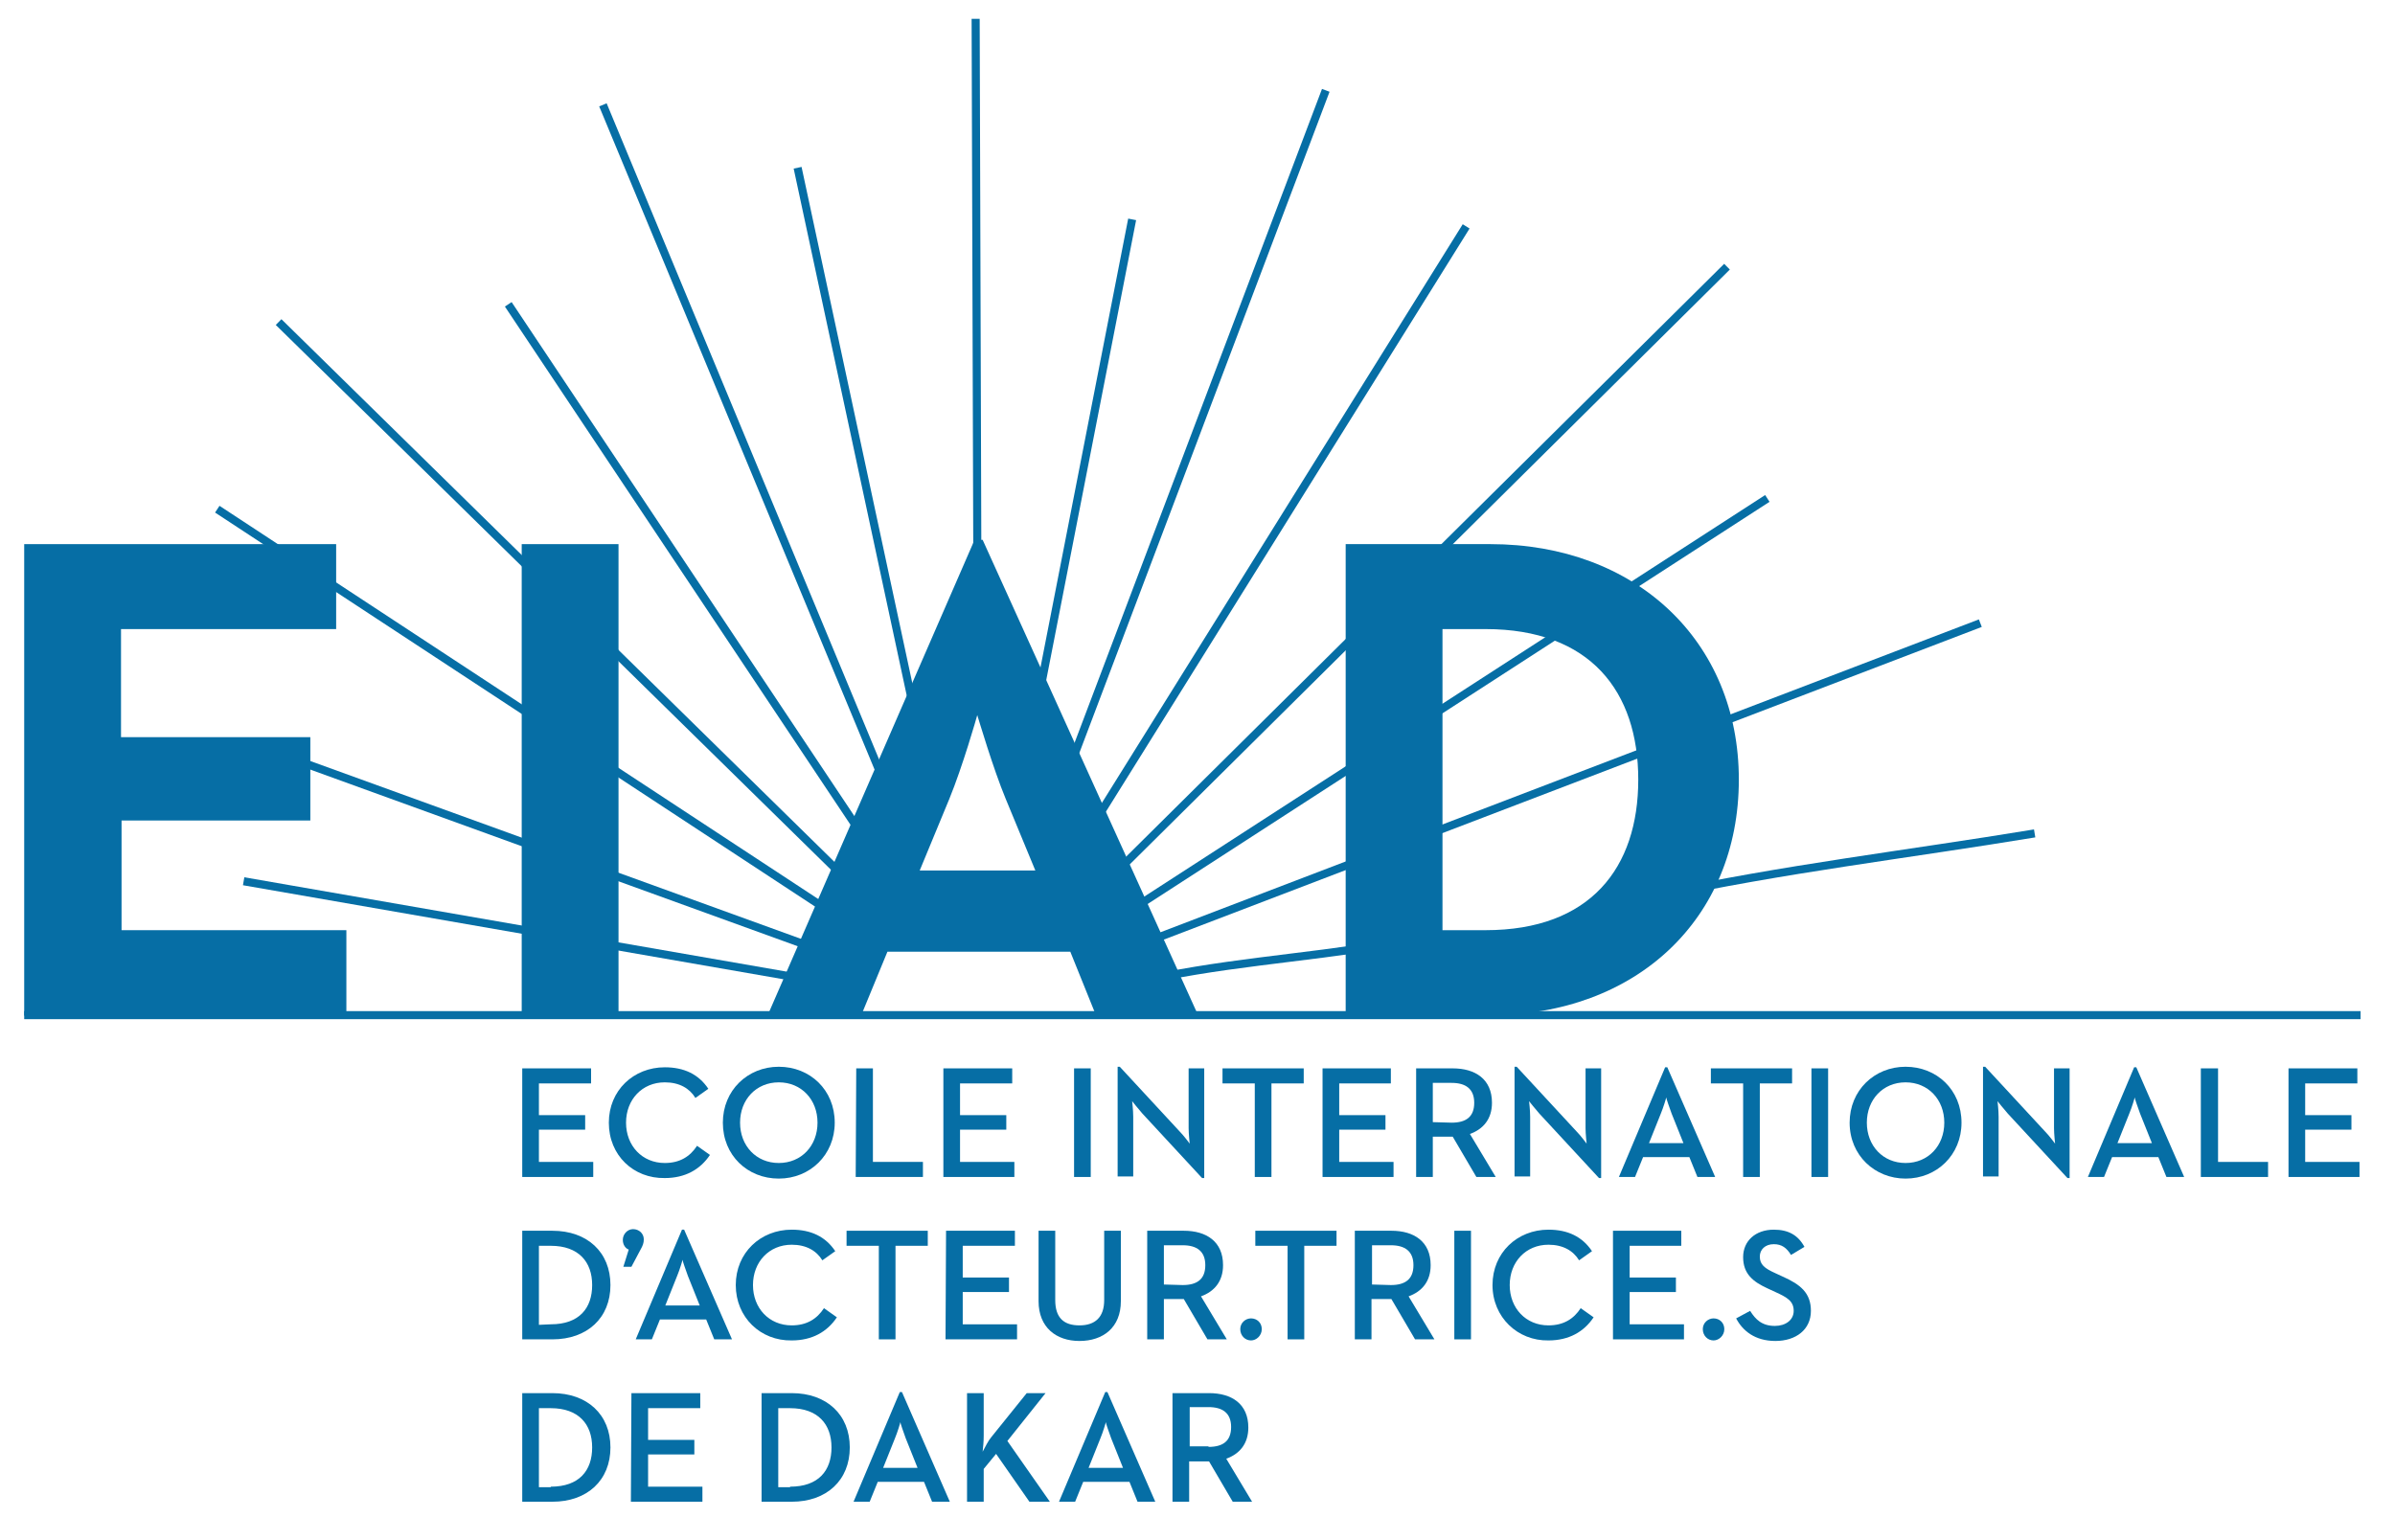
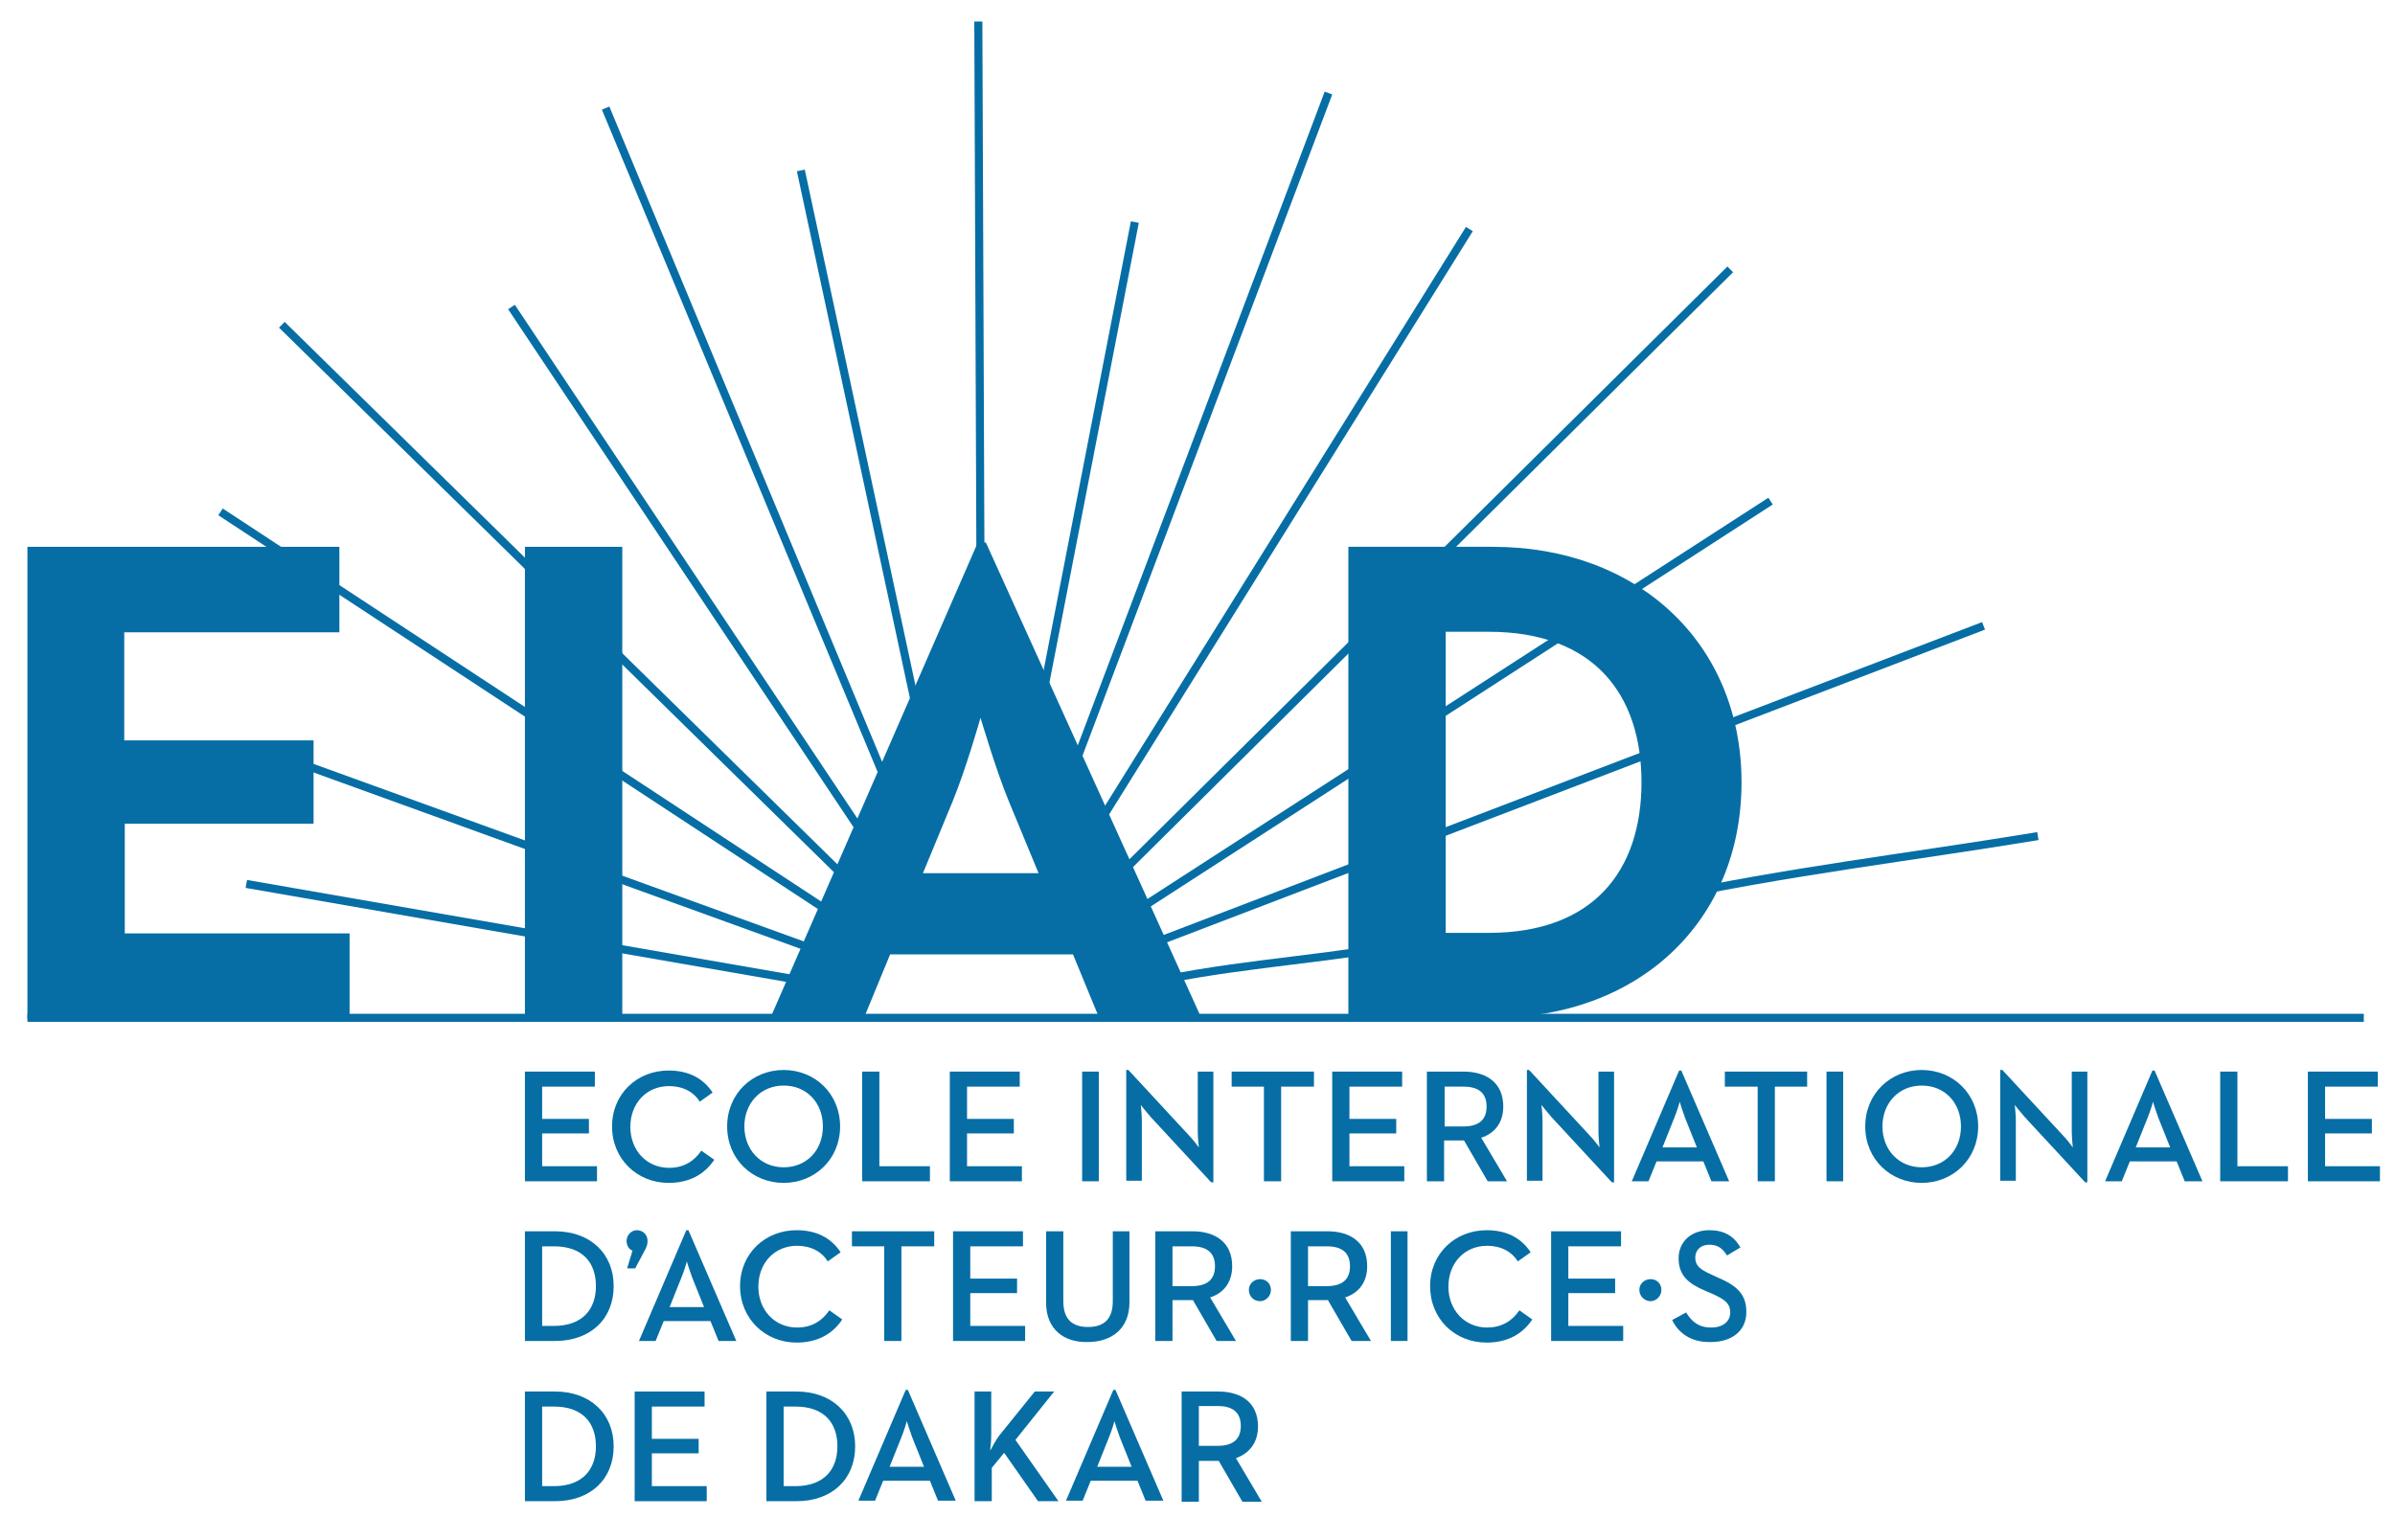
<svg xmlns="http://www.w3.org/2000/svg" version="1.1" id="Calque_1" x="0px" y="0px" viewBox="0 0 445.3 286.4" style="enable-background:new 0 0 445.3 286.4;" xml:space="preserve">
  <style type="text/css">
- 	.st0{fill:#066EA5;}
- 	.st1{fill:none;stroke:#066EA5;stroke-width:1.5;stroke-miterlimit:10;}
+ 	.st0{fill:none;stroke:#066EA5;stroke-width:1.5;stroke-miterlimit:10;}
+ 	.st1{fill:#066EA5;}
</style>
  <g>
-     <g>
-       <g>
-         <path class="st0" d="M97.1,198.7h12.8v2.8h-9.7v5.9h8.6v2.7h-8.6v6h10.1v2.8H97.1V198.7z" />
-         <path class="st0" d="M113.2,208.8c0-6,4.6-10.3,10.4-10.3c3.6,0,6.3,1.3,8.1,4l-2.4,1.7c-1.1-1.8-3-2.9-5.7-2.9     c-4.2,0-7.2,3.2-7.2,7.5s3,7.5,7.2,7.5c2.8,0,4.7-1.2,6-3.2l2.4,1.7c-1.8,2.7-4.6,4.3-8.4,4.3     C117.8,219.2,113.2,214.9,113.2,208.8z" />
-         <path class="st0" d="M134.4,208.8c0-6,4.6-10.4,10.4-10.4c5.8,0,10.4,4.3,10.4,10.4c0,6-4.6,10.4-10.4,10.4     S134.4,214.9,134.4,208.8z M152,208.8c0-4.3-3-7.5-7.2-7.5s-7.2,3.2-7.2,7.5s3,7.5,7.2,7.5S152,213.1,152,208.8z" />
-         <path class="st0" d="M159.2,198.7h3.1v17.4h9.3v2.8h-12.5L159.2,198.7L159.2,198.7z" />
-         <path class="st0" d="M175.4,198.7h12.8v2.8h-9.7v5.9h8.6v2.7h-8.6v6h10.1v2.8h-13.2L175.4,198.7L175.4,198.7z" />
-         <path class="st0" d="M199.7,198.7h3.1v20.2h-3.1V198.7z" />
-         <path class="st0" d="M212.4,207.1c-0.8-0.9-1.9-2.3-1.9-2.3s0.2,1.7,0.2,2.9v11.1h-2.9v-20.4h0.4l11.1,12     c0.8,0.8,1.9,2.3,1.9,2.3s-0.2-1.8-0.2-2.9v-11.1h2.9v20.4h-0.4L212.4,207.1z" />
-         <path class="st0" d="M233.3,201.5h-6v-2.8h15.1v2.8h-6v17.4h-3.1V201.5z" />
-         <path class="st0" d="M245.8,198.7h12.8v2.8H249v5.9h8.6v2.7H249v6h10.1v2.8h-13.2v-20.2H245.8z" />
-         <path class="st0" d="M263.3,198.7h6.8c4.2,0,7.3,2,7.3,6.4c0,3-1.6,4.9-4.1,5.8l4.8,8h-3.6l-4.4-7.5h-3.7v7.5h-3.1L263.3,198.7     L263.3,198.7z M269.9,208.8c2.7,0,4.2-1.1,4.2-3.7c0-2.6-1.6-3.7-4.2-3.7h-3.5v7.3L269.9,208.8L269.9,208.8z" />
-         <path class="st0" d="M286.2,207.1c-0.8-0.9-1.9-2.3-1.9-2.3s0.2,1.7,0.2,2.9v11.1h-2.9v-20.4h0.4l11.1,12     c0.8,0.8,1.9,2.3,1.9,2.3s-0.2-1.8-0.2-2.9v-11.1h2.9v20.4h-0.4L286.2,207.1z" />
-         <path class="st0" d="M309.6,198.5h0.4l8.9,20.4h-3.3l-1.5-3.7h-8.6l-1.5,3.7h-3L309.6,198.5z M313,212.6l-2.2-5.5     c-0.4-1.1-1-2.8-1-3c0,0.1-0.5,1.8-1,3l-2.2,5.5H313z" />
-         <path class="st0" d="M324.1,201.5h-6v-2.8h15.1v2.8h-6v17.4h-3.1V201.5z" />
-         <path class="st0" d="M336.8,198.7h3.1v20.2h-3.1V198.7z" />
-         <path class="st0" d="M343.9,208.8c0-6,4.6-10.4,10.4-10.4s10.4,4.3,10.4,10.4c0,6-4.6,10.4-10.4,10.4     C348.6,219.2,343.9,214.9,343.9,208.8z M361.5,208.8c0-4.3-3-7.5-7.2-7.5s-7.2,3.2-7.2,7.5s3,7.5,7.2,7.5     S361.5,213.1,361.5,208.8z" />
-         <path class="st0" d="M373.3,207.1c-0.8-0.9-1.9-2.3-1.9-2.3s0.2,1.7,0.2,2.9v11.1h-2.9v-20.4h0.4l11.1,12     c0.8,0.8,1.9,2.3,1.9,2.3s-0.2-1.8-0.2-2.9v-11.1h2.9v20.4h-0.4L373.3,207.1z" />
-         <path class="st0" d="M396.8,198.5h0.4l8.9,20.4h-3.3l-1.5-3.7h-8.6l-1.5,3.7h-3L396.8,198.5z M400.1,212.6l-2.2-5.5     c-0.4-1.1-1-2.8-1-3c0,0.1-0.5,1.8-1,3l-2.2,5.5H400.1z" />
-         <path class="st0" d="M409.3,198.7h3.1v17.4h9.3v2.8h-12.5v-20.2H409.3z" />
-         <path class="st0" d="M425.5,198.7h12.8v2.8h-9.7v5.9h8.6v2.7h-8.6v6h10.1v2.8h-13.2L425.5,198.7L425.5,198.7z" />
-         <path class="st0" d="M97.1,228.9h5.6c6.5,0,10.8,4,10.8,10.1s-4.3,10.1-10.8,10.1h-5.6V228.9z M102.4,246.3c5.3,0,7.7-3,7.7-7.3     s-2.5-7.3-7.7-7.3h-2.2v14.7L102.4,246.3L102.4,246.3z" />
-         <path class="st0" d="M116.9,232.4c-0.6-0.2-1.1-0.9-1.1-1.8c0-1.1,0.9-2,1.9-2c1.1,0,2,0.8,2,1.9c0,0.7-0.2,1.2-0.6,1.9l-1.7,3.2     h-1.5L116.9,232.4z" />
-         <path class="st0" d="M126.8,228.7h0.4l8.9,20.4h-3.3l-1.5-3.7h-8.6l-1.5,3.7h-3L126.8,228.7z M130.1,242.8l-2.2-5.5     c-0.4-1.1-1-2.8-1-3c0,0.1-0.5,1.8-1,3l-2.2,5.5H130.1z" />
-         <path class="st0" d="M136.8,239c0-6,4.6-10.3,10.4-10.3c3.6,0,6.3,1.3,8.1,4l-2.4,1.7c-1.1-1.8-3-2.9-5.7-2.9     c-4.2,0-7.2,3.2-7.2,7.5s3,7.5,7.2,7.5c2.8,0,4.7-1.2,6-3.2l2.4,1.7c-1.8,2.7-4.6,4.3-8.4,4.3C141.4,249.4,136.8,245,136.8,239z" />
-         <path class="st0" d="M163.4,231.7h-6v-2.8h15.1v2.8h-6v17.4h-3.1V231.7z" />
-         <path class="st0" d="M175.9,228.9h12.8v2.8H179v5.9h8.6v2.7H179v6h10.1v2.8h-13.3L175.9,228.9L175.9,228.9z" />
-         <path class="st0" d="M193.1,242v-13.1h3.1v12.9c0,3.3,1.6,4.7,4.5,4.7s4.6-1.5,4.6-4.7v-12.9h3.1V242c0,4.9-3.3,7.4-7.7,7.4     C196.4,249.4,193.1,246.9,193.1,242z" />
-         <path class="st0" d="M213.3,228.9h6.8c4.2,0,7.3,2,7.3,6.4c0,3-1.6,4.9-4.1,5.8l4.8,8h-3.6l-4.4-7.5h-3.7v7.5h-3.1V228.9z      M219.9,239c2.7,0,4.2-1.1,4.2-3.7c0-2.6-1.6-3.7-4.2-3.7h-3.5v7.3L219.9,239L219.9,239z" />
-         <path class="st0" d="M230.6,247.2c0-1.2,1-2,2-2c1.1,0,2,0.8,2,2s-1,2.1-2,2.1C231.5,249.3,230.6,248.4,230.6,247.2z" />
-         <path class="st0" d="M239.4,231.7h-6v-2.8h15.1v2.8h-6v17.4h-3.1V231.7z" />
-         <path class="st0" d="M251.9,228.9h6.8c4.2,0,7.3,2,7.3,6.4c0,3-1.6,4.9-4.1,5.8l4.8,8h-3.6l-4.4-7.5H255v7.5h-3.1V228.9     L251.9,228.9z M258.6,239c2.7,0,4.2-1.1,4.2-3.7c0-2.6-1.6-3.7-4.2-3.7h-3.5v7.3L258.6,239L258.6,239z" />
-         <path class="st0" d="M270.4,228.9h3.1v20.2h-3.1V228.9z" />
-         <path class="st0" d="M277.5,239c0-6,4.6-10.3,10.4-10.3c3.6,0,6.3,1.3,8.1,4l-2.4,1.7c-1.1-1.8-3-2.9-5.7-2.9     c-4.2,0-7.2,3.2-7.2,7.5s3,7.5,7.2,7.5c2.8,0,4.7-1.2,6-3.2l2.4,1.7c-1.8,2.7-4.6,4.3-8.4,4.3C282.2,249.4,277.5,245,277.5,239z" />
-         <path class="st0" d="M299.8,228.9h12.8v2.8H303v5.9h8.6v2.7H303v6h10.1v2.8h-13.2v-20.2H299.8z" />
-         <path class="st0" d="M316.6,247.2c0-1.2,1-2,2-2c1.1,0,2,0.8,2,2s-1,2.1-2,2.1C317.5,249.3,316.6,248.4,316.6,247.2z" />
-         <path class="st0" d="M322.8,245.2l2.6-1.4c1,1.6,2.2,2.8,4.6,2.8c2,0,3.5-1.1,3.5-2.8c0-1.8-1.2-2.5-3.4-3.5l-1.3-0.6     c-2.9-1.3-4.7-2.8-4.7-5.9c0-3,2.3-5.1,5.7-5.1c2.7,0,4.5,1,5.7,3.2l-2.5,1.5c-0.8-1.3-1.7-2-3.2-2c-1.6,0-2.6,1-2.6,2.3     c0,1.5,0.9,2.2,2.9,3.1l1.3,0.6c3.4,1.5,5.3,3.1,5.3,6.4c0,3.5-2.8,5.6-6.6,5.6C326.3,249.4,324,247.5,322.8,245.2z" />
-         <path class="st0" d="M97.1,259.1h5.6c6.5,0,10.8,4,10.8,10.1s-4.3,10.1-10.8,10.1h-5.6V259.1z M102.4,276.5c5.3,0,7.7-3,7.7-7.3     s-2.5-7.3-7.7-7.3h-2.2v14.7h2.2V276.5z" />
-         <path class="st0" d="M117.4,259.1h12.8v2.8h-9.7v5.9h8.6v2.7h-8.6v6h10.1v2.8h-13.3L117.4,259.1L117.4,259.1z" />
-         <path class="st0" d="M141.6,259.1h5.6c6.5,0,10.8,4,10.8,10.1s-4.3,10.1-10.8,10.1h-5.6V259.1z M146.9,276.5c5.3,0,7.7-3,7.7-7.3     s-2.5-7.3-7.7-7.3h-2.2v14.7h2.2V276.5z" />
-         <path class="st0" d="M167.3,258.9h0.4l8.9,20.4h-3.3l-1.5-3.7h-8.6l-1.5,3.7h-3L167.3,258.9z M170.6,273l-2.2-5.5     c-0.4-1.1-1-2.8-1-3c0,0.1-0.5,1.8-1,3l-2.2,5.5H170.6z" />
-         <path class="st0" d="M179.8,259.1h3.1v7.9c0,1-0.1,2.2-0.2,3c0.5-0.9,1-2,1.6-2.7l6.6-8.2h3.5l-7.1,8.9l7.9,11.3h-3.8l-6.2-8.9     l-2.3,2.8v6.1h-3.1V259.1z" />
-         <path class="st0" d="M205.5,258.9h0.4l8.9,20.4h-3.3l-1.5-3.7h-8.6l-1.5,3.7h-3L205.5,258.9z M208.8,273l-2.2-5.5     c-0.4-1.1-1-2.8-1-3c0,0.1-0.5,1.8-1,3l-2.2,5.5H208.8z" />
-         <path class="st0" d="M218,259.1h6.8c4.2,0,7.3,2,7.3,6.4c0,3-1.6,4.9-4.1,5.8l4.8,8h-3.6l-4.4-7.5h-3.7v7.5H218V259.1z      M224.7,269.1c2.7,0,4.2-1.1,4.2-3.7s-1.6-3.7-4.2-3.7h-3.5v7.3h3.5V269.1z" />
-       </g>
-       <g>
-         <line class="st1" x1="181.4" y1="3.5" x2="181.8" y2="131.6" />
-         <line class="st1" x1="321.1" y1="49.6" x2="202.5" y2="167.2" />
-         <line class="st1" x1="51.8" y1="59.9" x2="160.5" y2="166.6" />
-         <line class="st1" x1="368.2" y1="115.9" x2="209.2" y2="176.7" />
-         <path class="st1" d="M257.9,175.6c-15.7,2.7-31.8,3.5-47.4,7.3" />
-         <path class="st1" d="M378.3,155c-23.6,3.9-46.8,6.6-70.3,11.7" />
-         <line class="st1" x1="112.1" y1="19.5" x2="167.6" y2="153.2" />
-         <line class="st1" x1="94.5" y1="56.6" x2="164.1" y2="161" />
-         <line class="st1" x1="148.3" y1="31.2" x2="172.3" y2="143.1" />
-         <line class="st1" x1="210.5" y1="40.8" x2="192" y2="135.5" />
-         <line class="st1" x1="272.6" y1="42.1" x2="200.6" y2="157.6" />
-         <line class="st1" x1="328.6" y1="92.7" x2="207.1" y2="171.3" />
-         <line class="st1" x1="40.4" y1="94.7" x2="157" y2="171.3" />
-         <line class="st1" x1="246.5" y1="16.8" x2="194.9" y2="153.2" />
-         <line class="st1" x1="158" y1="178.7" x2="50.7" y2="139.8" />
-         <line class="st1" x1="153.9" y1="182.8" x2="45.3" y2="163.9" />
-       </g>
-       <g>
-         <path class="st0" d="M4.5,101.2h58V117h-40v20.1h35.2v15.5H22.6V173h41.8v15.9H4.5V101.2z" />
-         <path class="st0" d="M97,101.2h18v87.7H97V101.2z" />
-         <path class="st0" d="M181.2,100.4h1.5l40.1,88.5h-19L199,177h-34l-4.9,11.9h-17.4L181.2,100.4z M192.5,161.9l-5.5-13.3     c-2.4-5.8-5-14.7-5.3-15.6c-0.1,0.4-2.7,9.5-5.2,15.6l-5.5,13.3H192.5z" />
-         <path class="st0" d="M250.2,101.2h26.9c26.9,0,46.2,17.9,46.2,43.8s-19.1,43.8-46.2,43.8h-26.9L250.2,101.2L250.2,101.2z      M276.2,173c19.5,0,28.4-11.6,28.4-28s-8.9-28-28.4-28h-8v56H276.2z" />
-       </g>
-     </g>
-     <line class="st1" x1="4.5" y1="188.8" x2="438.9" y2="188.8" />
+     <line class="st0" x1="181.9" y1="4" x2="182.4" y2="132.1" />
+     <line class="st0" x1="321.7" y1="50.1" x2="203.1" y2="167.7" />
+     <line class="st0" x1="52.4" y1="60.4" x2="161.1" y2="167.1" />
+     <line class="st0" x1="368.8" y1="116.4" x2="209.8" y2="177.2" />
+     <path class="st0" d="M258.5,176.1c-15.7,2.7-31.8,3.5-47.4,7.3" />
+     <path class="st0" d="M378.9,155.5c-23.6,3.9-46.8,6.6-70.3,11.7" />
+     <line class="st0" x1="112.6" y1="20.1" x2="168.2" y2="153.7" />
+     <line class="st0" x1="95.1" y1="57.1" x2="164.7" y2="161.5" />
+     <line class="st0" x1="148.9" y1="31.7" x2="172.9" y2="143.6" />
+     <line class="st0" x1="211" y1="41.3" x2="192.6" y2="136" />
+     <line class="st0" x1="273.2" y1="42.6" x2="201.2" y2="158.1" />
+     <line class="st0" x1="329.2" y1="93.2" x2="207.6" y2="171.8" />
+     <line class="st0" x1="41" y1="95.2" x2="157.6" y2="171.8" />
+     <line class="st0" x1="247" y1="17.3" x2="195.5" y2="153.7" />
+     <line class="st0" x1="158.6" y1="179.2" x2="51.2" y2="140.3" />
+     <line class="st0" x1="154.5" y1="183.3" x2="45.8" y2="164.4" />
+   </g>
+   <g>
+     <path class="st1" d="M5.1,101.7h58v15.9h-40v20.1h35.2v15.5H23.2v20.4h41.8v15.9H5.1V101.7z" />
+     <path class="st1" d="M97.6,101.7h18.1v87.7H97.6V101.7z" />
+     <path class="st1" d="M181.8,100.9h1.5l40.1,88.5h-19l-4.9-11.9h-34l-4.9,11.9h-17.4L181.8,100.9z M193.1,162.4l-5.5-13.3   c-2.4-5.8-5-14.7-5.3-15.6c-0.1,0.4-2.7,9.5-5.2,15.6l-5.5,13.3H193.1z" />
+     <path class="st1" d="M250.7,101.7h26.9c26.9,0,46.2,17.9,46.2,43.8s-19.1,43.8-46.2,43.8h-26.9V101.7z M276.8,173.5   c19.5,0,28.4-11.6,28.4-28c0-16.4-8.9-28-28.4-28h-8v56H276.8z" />
+   </g>
+   <line class="st0" x1="5.1" y1="189.3" x2="439.5" y2="189.3" />
+   <g>
+     <path class="st1" d="M97.6,199.3h13v2.8h-9.8v6h8.7v2.7h-8.7v6.1h10.2v2.8H97.6V199.3z" />
+     <path class="st1" d="M113.8,209.5c0-6.1,4.7-10.4,10.5-10.4c3.7,0,6.4,1.4,8.2,4.1l-2.4,1.7c-1.1-1.8-3.1-2.9-5.7-2.9   c-4.2,0-7.2,3.2-7.2,7.6c0,4.3,3,7.6,7.2,7.6c2.8,0,4.7-1.3,6-3.2l2.4,1.7c-1.8,2.7-4.6,4.3-8.5,4.3   C118.5,220,113.8,215.6,113.8,209.5z" />
+     <path class="st1" d="M135.2,209.5c0-6.1,4.7-10.5,10.5-10.5c5.8,0,10.5,4.4,10.5,10.5s-4.7,10.5-10.5,10.5   C139.9,220,135.2,215.6,135.2,209.5z M153,209.5c0-4.4-3-7.6-7.3-7.6s-7.3,3.3-7.3,7.6c0,4.3,3,7.6,7.3,7.6S153,213.9,153,209.5z" />
+     <path class="st1" d="M160.3,199.3h3.2v17.6h9.4v2.8h-12.6V199.3z" />
+     <path class="st1" d="M176.6,199.3h13v2.8h-9.8v6h8.7v2.7h-8.7v6.1H190v2.8h-13.4V199.3z" />
+     <path class="st1" d="M201.2,199.3h3.1v20.4h-3.1V199.3z" />
+     <path class="st1" d="M214,207.8c-0.8-0.9-1.9-2.3-1.9-2.3s0.2,1.7,0.2,2.9v11.2h-2.9v-20.6h0.4l11.2,12.1c0.8,0.8,1.9,2.3,1.9,2.3   s-0.2-1.8-0.2-2.9v-11.2h2.9v20.6h-0.4L214,207.8z" />
+     <path class="st1" d="M235.1,202.1H229v-2.8h15.3v2.8h-6.1v17.6h-3.2V202.1z" />
+     <path class="st1" d="M247.7,199.3h13v2.8h-9.8v6h8.7v2.7h-8.7v6.1h10.2v2.8h-13.4V199.3z" />
+     <path class="st1" d="M265.3,199.3h6.8c4.2,0,7.4,2,7.4,6.5c0,3-1.6,5-4.1,5.8l4.8,8.1h-3.6l-4.4-7.6h-3.7v7.6h-3.2V199.3z    M272.1,209.5c2.7,0,4.3-1.1,4.3-3.7c0-2.6-1.6-3.7-4.3-3.7h-3.5v7.4H272.1z" />
+     <path class="st1" d="M288.5,207.8c-0.8-0.9-1.9-2.3-1.9-2.3s0.2,1.7,0.2,2.9v11.2h-2.9v-20.6h0.4l11.2,12.1   c0.8,0.8,1.9,2.3,1.9,2.3s-0.2-1.8-0.2-2.9v-11.2h2.9v20.6h-0.4L288.5,207.8z" />
+     <path class="st1" d="M312.2,199.1h0.4l8.9,20.6h-3.3l-1.5-3.7H308l-1.5,3.7h-3.1L312.2,199.1z M315.5,213.4l-2.2-5.5   c-0.4-1.1-1-2.9-1-3c0,0.1-0.5,1.8-1,3l-2.2,5.5H315.5z" />
+     <path class="st1" d="M326.8,202.1h-6.1v-2.8H336v2.8H330v17.6h-3.2V202.1z" />
+     <path class="st1" d="M339.6,199.3h3.1v20.4h-3.1V199.3z" />
+     <path class="st1" d="M346.8,209.5c0-6.1,4.7-10.5,10.5-10.5c5.8,0,10.5,4.4,10.5,10.5s-4.7,10.5-10.5,10.5   C351.5,220,346.8,215.6,346.8,209.5z M364.6,209.5c0-4.4-3-7.6-7.3-7.6s-7.3,3.3-7.3,7.6c0,4.3,3,7.6,7.3,7.6   S364.6,213.9,364.6,209.5z" />
+     <path class="st1" d="M376.5,207.8c-0.8-0.9-1.9-2.3-1.9-2.3s0.2,1.7,0.2,2.9v11.2h-2.9v-20.6h0.4l11.2,12.1   c0.8,0.8,1.9,2.3,1.9,2.3s-0.2-1.8-0.2-2.9v-11.2h2.9v20.6h-0.4L376.5,207.8z" />
+     <path class="st1" d="M400.2,199.1h0.4l8.9,20.6h-3.3l-1.5-3.7H396l-1.5,3.7h-3.1L400.2,199.1z M403.5,213.4l-2.2-5.5   c-0.4-1.1-1-2.9-1-3c0,0.1-0.5,1.8-1,3l-2.2,5.5H403.5z" />
+     <path class="st1" d="M412.8,199.3h3.2v17.6h9.4v2.8h-12.6V199.3z" />
+     <path class="st1" d="M429.1,199.3h13v2.8h-9.8v6h8.7v2.7h-8.7v6.1h10.2v2.8h-13.4V199.3z" />
+     <path class="st1" d="M97.6,229h5.6c6.5,0,10.9,4.1,10.9,10.2c0,6.1-4.3,10.2-10.9,10.2h-5.6V229z M103,246.6c5.3,0,7.8-3.1,7.8-7.4   c0-4.4-2.5-7.4-7.8-7.4h-2.2v14.8H103z" />
+     <path class="st1" d="M117.6,232.6c-0.6-0.2-1.1-0.9-1.1-1.8c0-1.1,0.9-2,1.9-2c1.1,0,2,0.8,2,2c0,0.7-0.2,1.2-0.6,1.9l-1.7,3.2   h-1.5L117.6,232.6z" />
+     <path class="st1" d="M127.6,228.8h0.4l8.9,20.6h-3.3l-1.5-3.7h-8.7l-1.5,3.7h-3.1L127.6,228.8z M130.9,243.1l-2.2-5.5   c-0.4-1.1-1-2.9-1-3c0,0.1-0.5,1.8-1,3l-2.2,5.5H130.9z" />
+     <path class="st1" d="M137.6,239.2c0-6.1,4.7-10.4,10.5-10.4c3.7,0,6.4,1.4,8.2,4.1l-2.4,1.7c-1.1-1.8-3.1-2.9-5.7-2.9   c-4.2,0-7.2,3.2-7.2,7.6c0,4.3,3,7.6,7.2,7.6c2.8,0,4.7-1.3,6-3.2l2.4,1.7c-1.8,2.7-4.6,4.3-8.5,4.3   C142.3,249.7,137.6,245.3,137.6,239.2z" />
+     <path class="st1" d="M164.5,231.8h-6.1V229h15.3v2.8h-6.1v17.6h-3.2V231.8z" />
+     <path class="st1" d="M177.2,229h13v2.8h-9.8v6h8.7v2.7h-8.7v6.1h10.2v2.8h-13.4V229z" />
+     <path class="st1" d="M194.5,242.3V229h3.2v13c0,3.3,1.6,4.8,4.6,4.8s4.6-1.5,4.6-4.8v-13h3.1v13.2c0,5-3.4,7.4-7.8,7.4   C197.8,249.7,194.5,247.2,194.5,242.3z" />
+     <path class="st1" d="M214.9,229h6.8c4.2,0,7.4,2,7.4,6.5c0,3-1.6,5-4.1,5.8l4.8,8.1h-3.6l-4.4-7.6H218v7.6h-3.2V229z M221.6,239.2   c2.7,0,4.3-1.1,4.3-3.7c0-2.6-1.6-3.7-4.3-3.7H218v7.4H221.6z" />
+     <path class="st1" d="M232.2,239.9c0-1.2,1-2,2.1-2c1.1,0,2,0.8,2,2c0,1.2-1,2.1-2,2.1C233.1,242,232.2,241.1,232.2,239.9z" />
+     <path class="st1" d="M240,229h6.8c4.2,0,7.4,2,7.4,6.5c0,3-1.6,5-4.1,5.8l4.8,8.1h-3.6l-4.4-7.6h-3.7v7.6H240V229z M246.7,239.2   c2.7,0,4.3-1.1,4.3-3.7c0-2.6-1.6-3.7-4.3-3.7h-3.5v7.4H246.7z" />
+     <path class="st1" d="M258.6,229h3.1v20.4h-3.1V229z" />
+     <path class="st1" d="M265.9,239.2c0-6.1,4.7-10.4,10.5-10.4c3.7,0,6.4,1.4,8.2,4.1l-2.4,1.7c-1.1-1.8-3.1-2.9-5.7-2.9   c-4.2,0-7.2,3.2-7.2,7.6c0,4.3,3,7.6,7.2,7.6c2.8,0,4.7-1.3,6-3.2l2.4,1.7c-1.8,2.7-4.6,4.3-8.5,4.3   C270.5,249.7,265.9,245.3,265.9,239.2z" />
+     <path class="st1" d="M288.4,229h13v2.8h-9.8v6h8.7v2.7h-8.7v6.1h10.2v2.8h-13.4V229z" />
+     <path class="st1" d="M304.8,239.9c0-1.2,1-2,2.1-2c1.1,0,2,0.8,2,2c0,1.2-1,2.1-2,2.1C305.8,242,304.8,241.1,304.8,239.9z" />
+     <path class="st1" d="M310.9,245.5l2.6-1.4c1,1.6,2.2,2.8,4.7,2.8c2.1,0,3.5-1.1,3.5-2.8c0-1.8-1.2-2.5-3.4-3.5l-1.4-0.6   c-3-1.3-4.8-2.8-4.8-6c0-3,2.3-5.2,5.7-5.2c2.7,0,4.5,1,5.8,3.2l-2.5,1.5c-0.8-1.3-1.7-2-3.3-2c-1.6,0-2.6,1-2.6,2.4   c0,1.5,0.9,2.2,2.9,3.1l1.3,0.6c3.5,1.5,5.3,3.1,5.3,6.4c0,3.6-2.8,5.6-6.6,5.6C314.3,249.7,312,247.8,310.9,245.5z" />
+     <path class="st1" d="M97.6,258.8h5.6c6.5,0,10.9,4.1,10.9,10.2c0,6.1-4.3,10.2-10.9,10.2h-5.6V258.8z M103,276.4   c5.3,0,7.8-3.1,7.8-7.4c0-4.4-2.5-7.4-7.8-7.4h-2.2v14.8H103z" />
+     <path class="st1" d="M118,258.8h13v2.8h-9.8v6h8.7v2.7h-8.7v6.1h10.2v2.8H118V258.8z" />
+     <path class="st1" d="M142.5,258.8h5.6c6.5,0,10.9,4.1,10.9,10.2c0,6.1-4.3,10.2-10.9,10.2h-5.6V258.8z M147.9,276.4   c5.3,0,7.8-3.1,7.8-7.4c0-4.4-2.5-7.4-7.8-7.4h-2.2v14.8H147.9z" />
+     <path class="st1" d="M168.4,258.5h0.4l8.9,20.6h-3.3l-1.5-3.7h-8.7l-1.5,3.7h-3.1L168.4,258.5z M171.8,272.8l-2.2-5.5   c-0.4-1.1-1-2.9-1-3c0,0.1-0.5,1.8-1,3l-2.2,5.5H171.8z" />
+     <path class="st1" d="M181.1,258.8h3.2v8c0,1-0.1,2.2-0.2,3c0.5-0.9,1.1-2,1.6-2.7l6.7-8.3h3.6l-7.2,9l8,11.4h-3.8l-6.3-9l-2.3,2.8   v6.2h-3.2V258.8z" />
+     <path class="st1" d="M207,258.5h0.4l8.9,20.6H213l-1.5-3.7h-8.7l-1.5,3.7h-3.1L207,258.5z M210.4,272.8l-2.2-5.5   c-0.4-1.1-1-2.9-1-3c0,0.1-0.5,1.8-1,3l-2.2,5.5H210.4z" />
+     <path class="st1" d="M219.7,258.8h6.8c4.2,0,7.4,2,7.4,6.5c0,3-1.6,5-4.1,5.9l4.8,8.1h-3.6l-4.4-7.6h-3.7v7.6h-3.2V258.8z    M226.4,268.9c2.7,0,4.3-1.1,4.3-3.7c0-2.6-1.6-3.7-4.3-3.7h-3.5v7.4H226.4z" />
  </g>
</svg>
